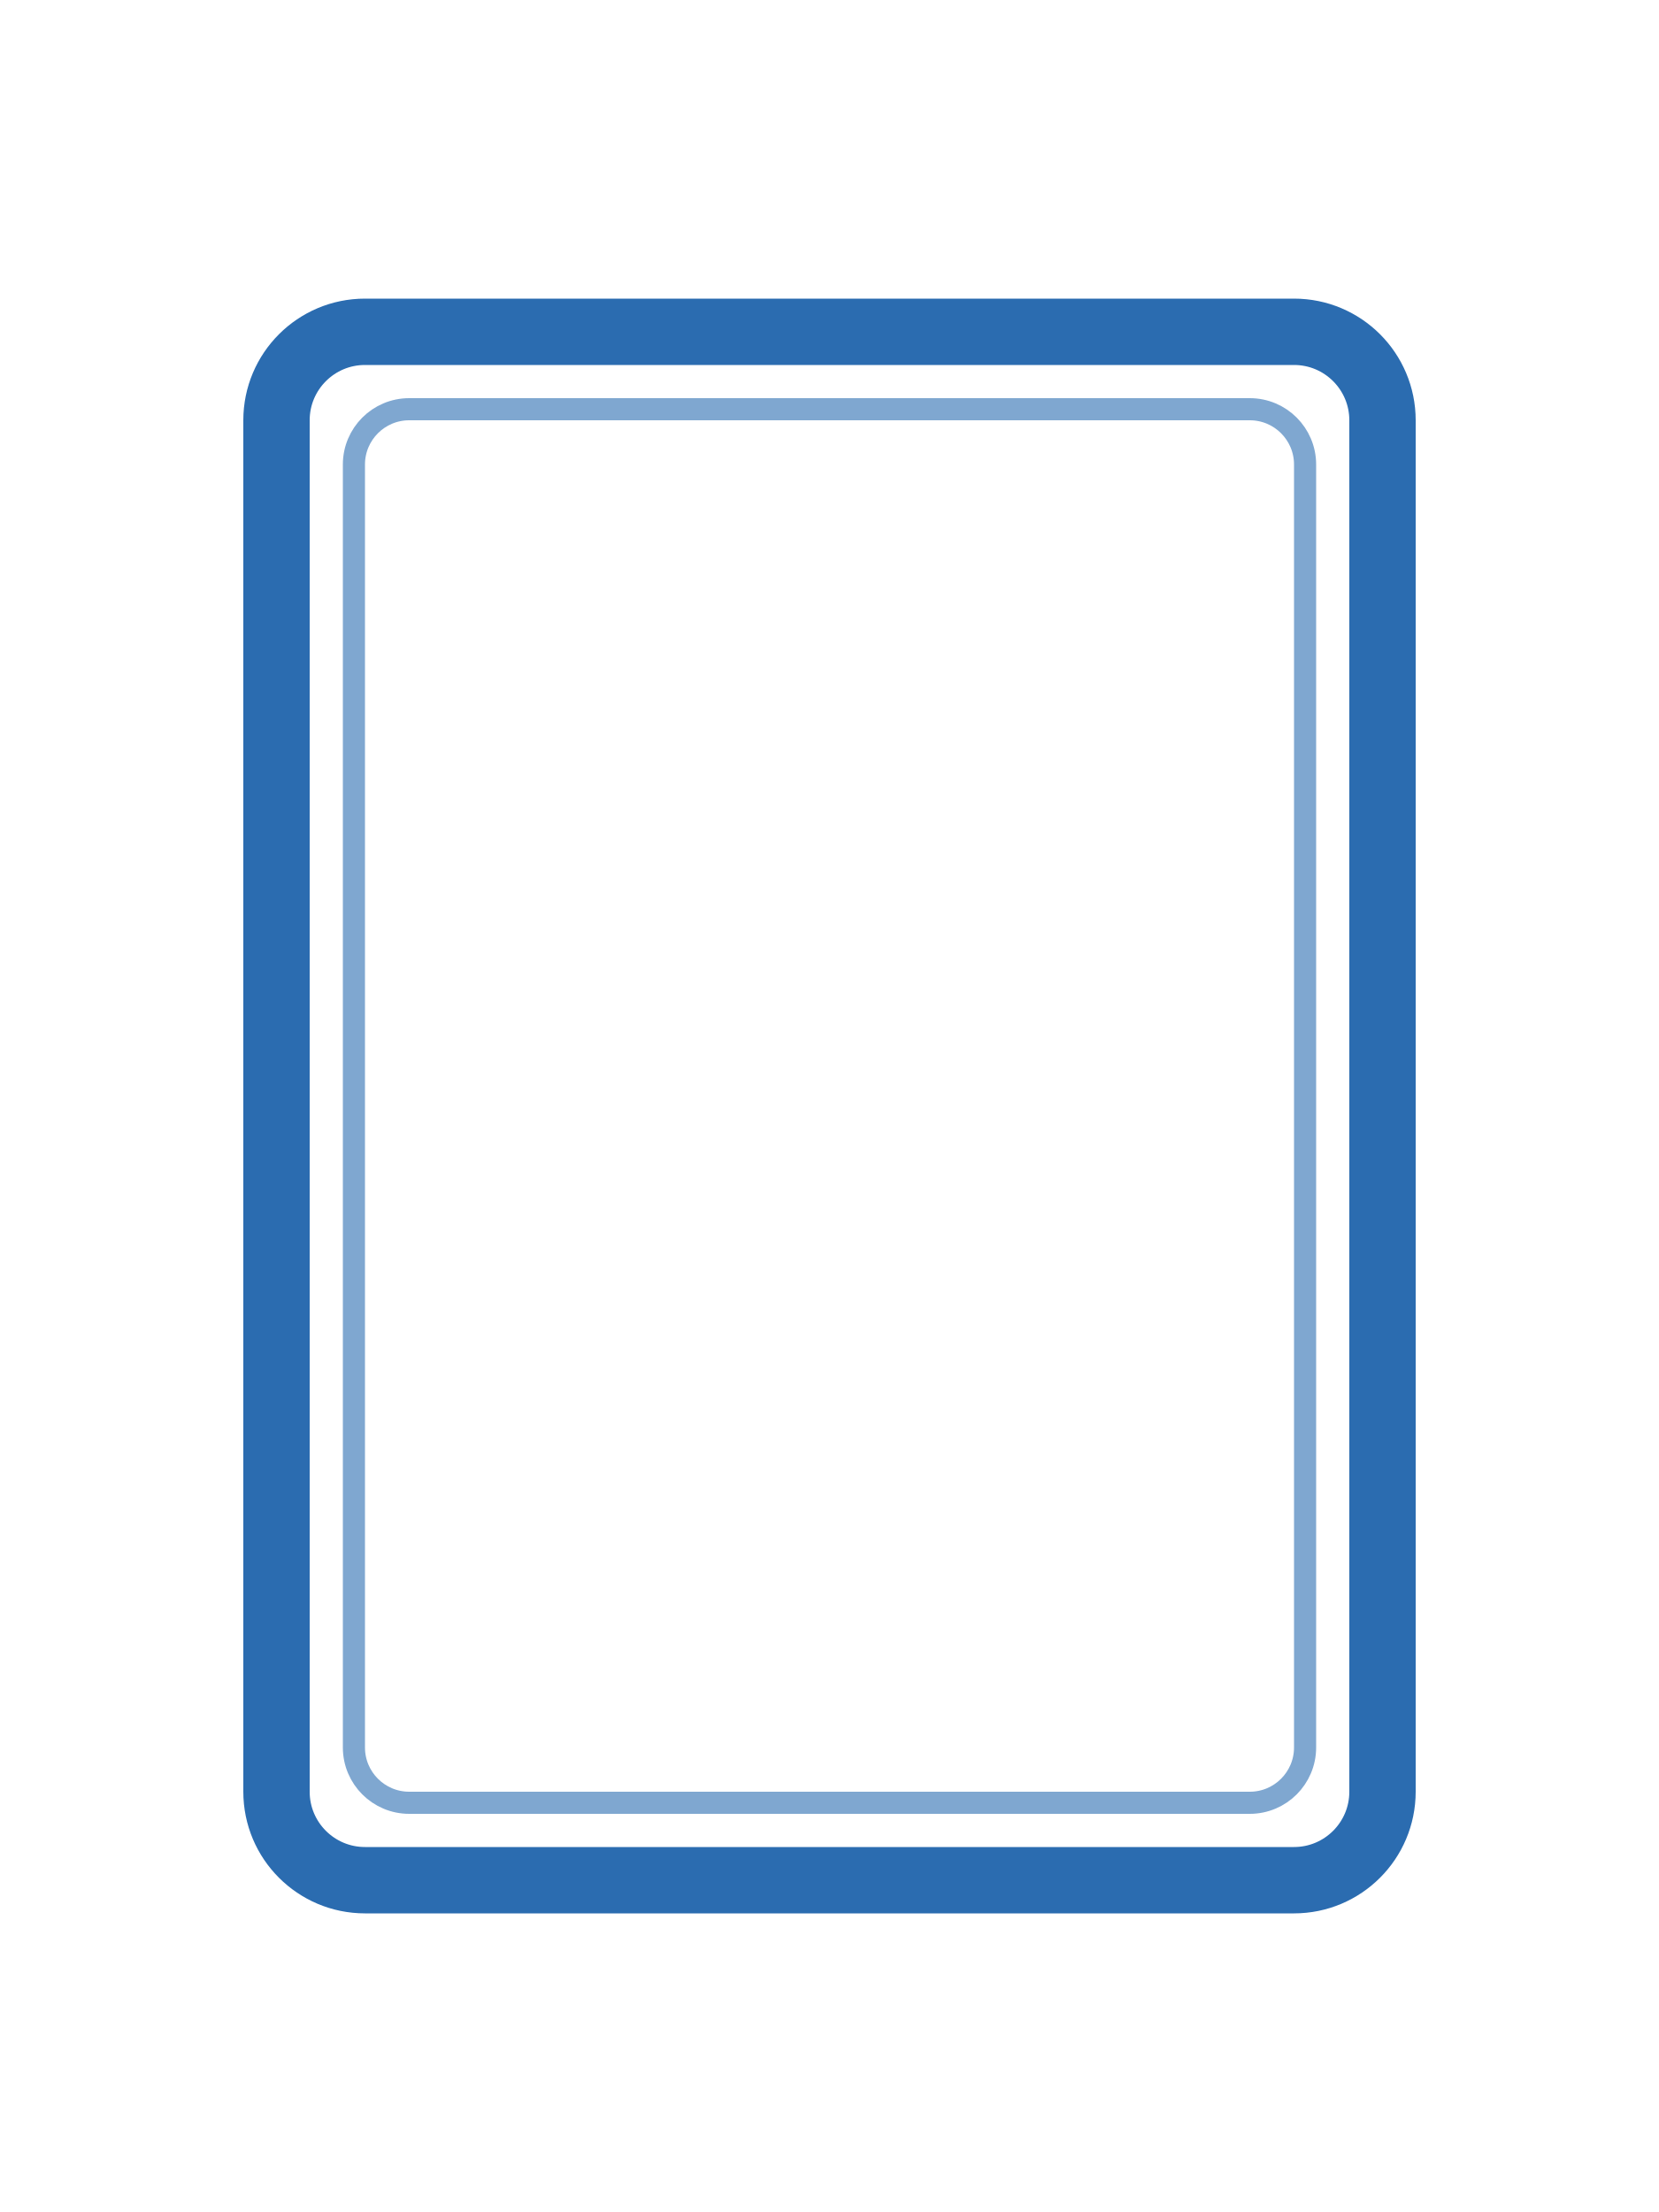
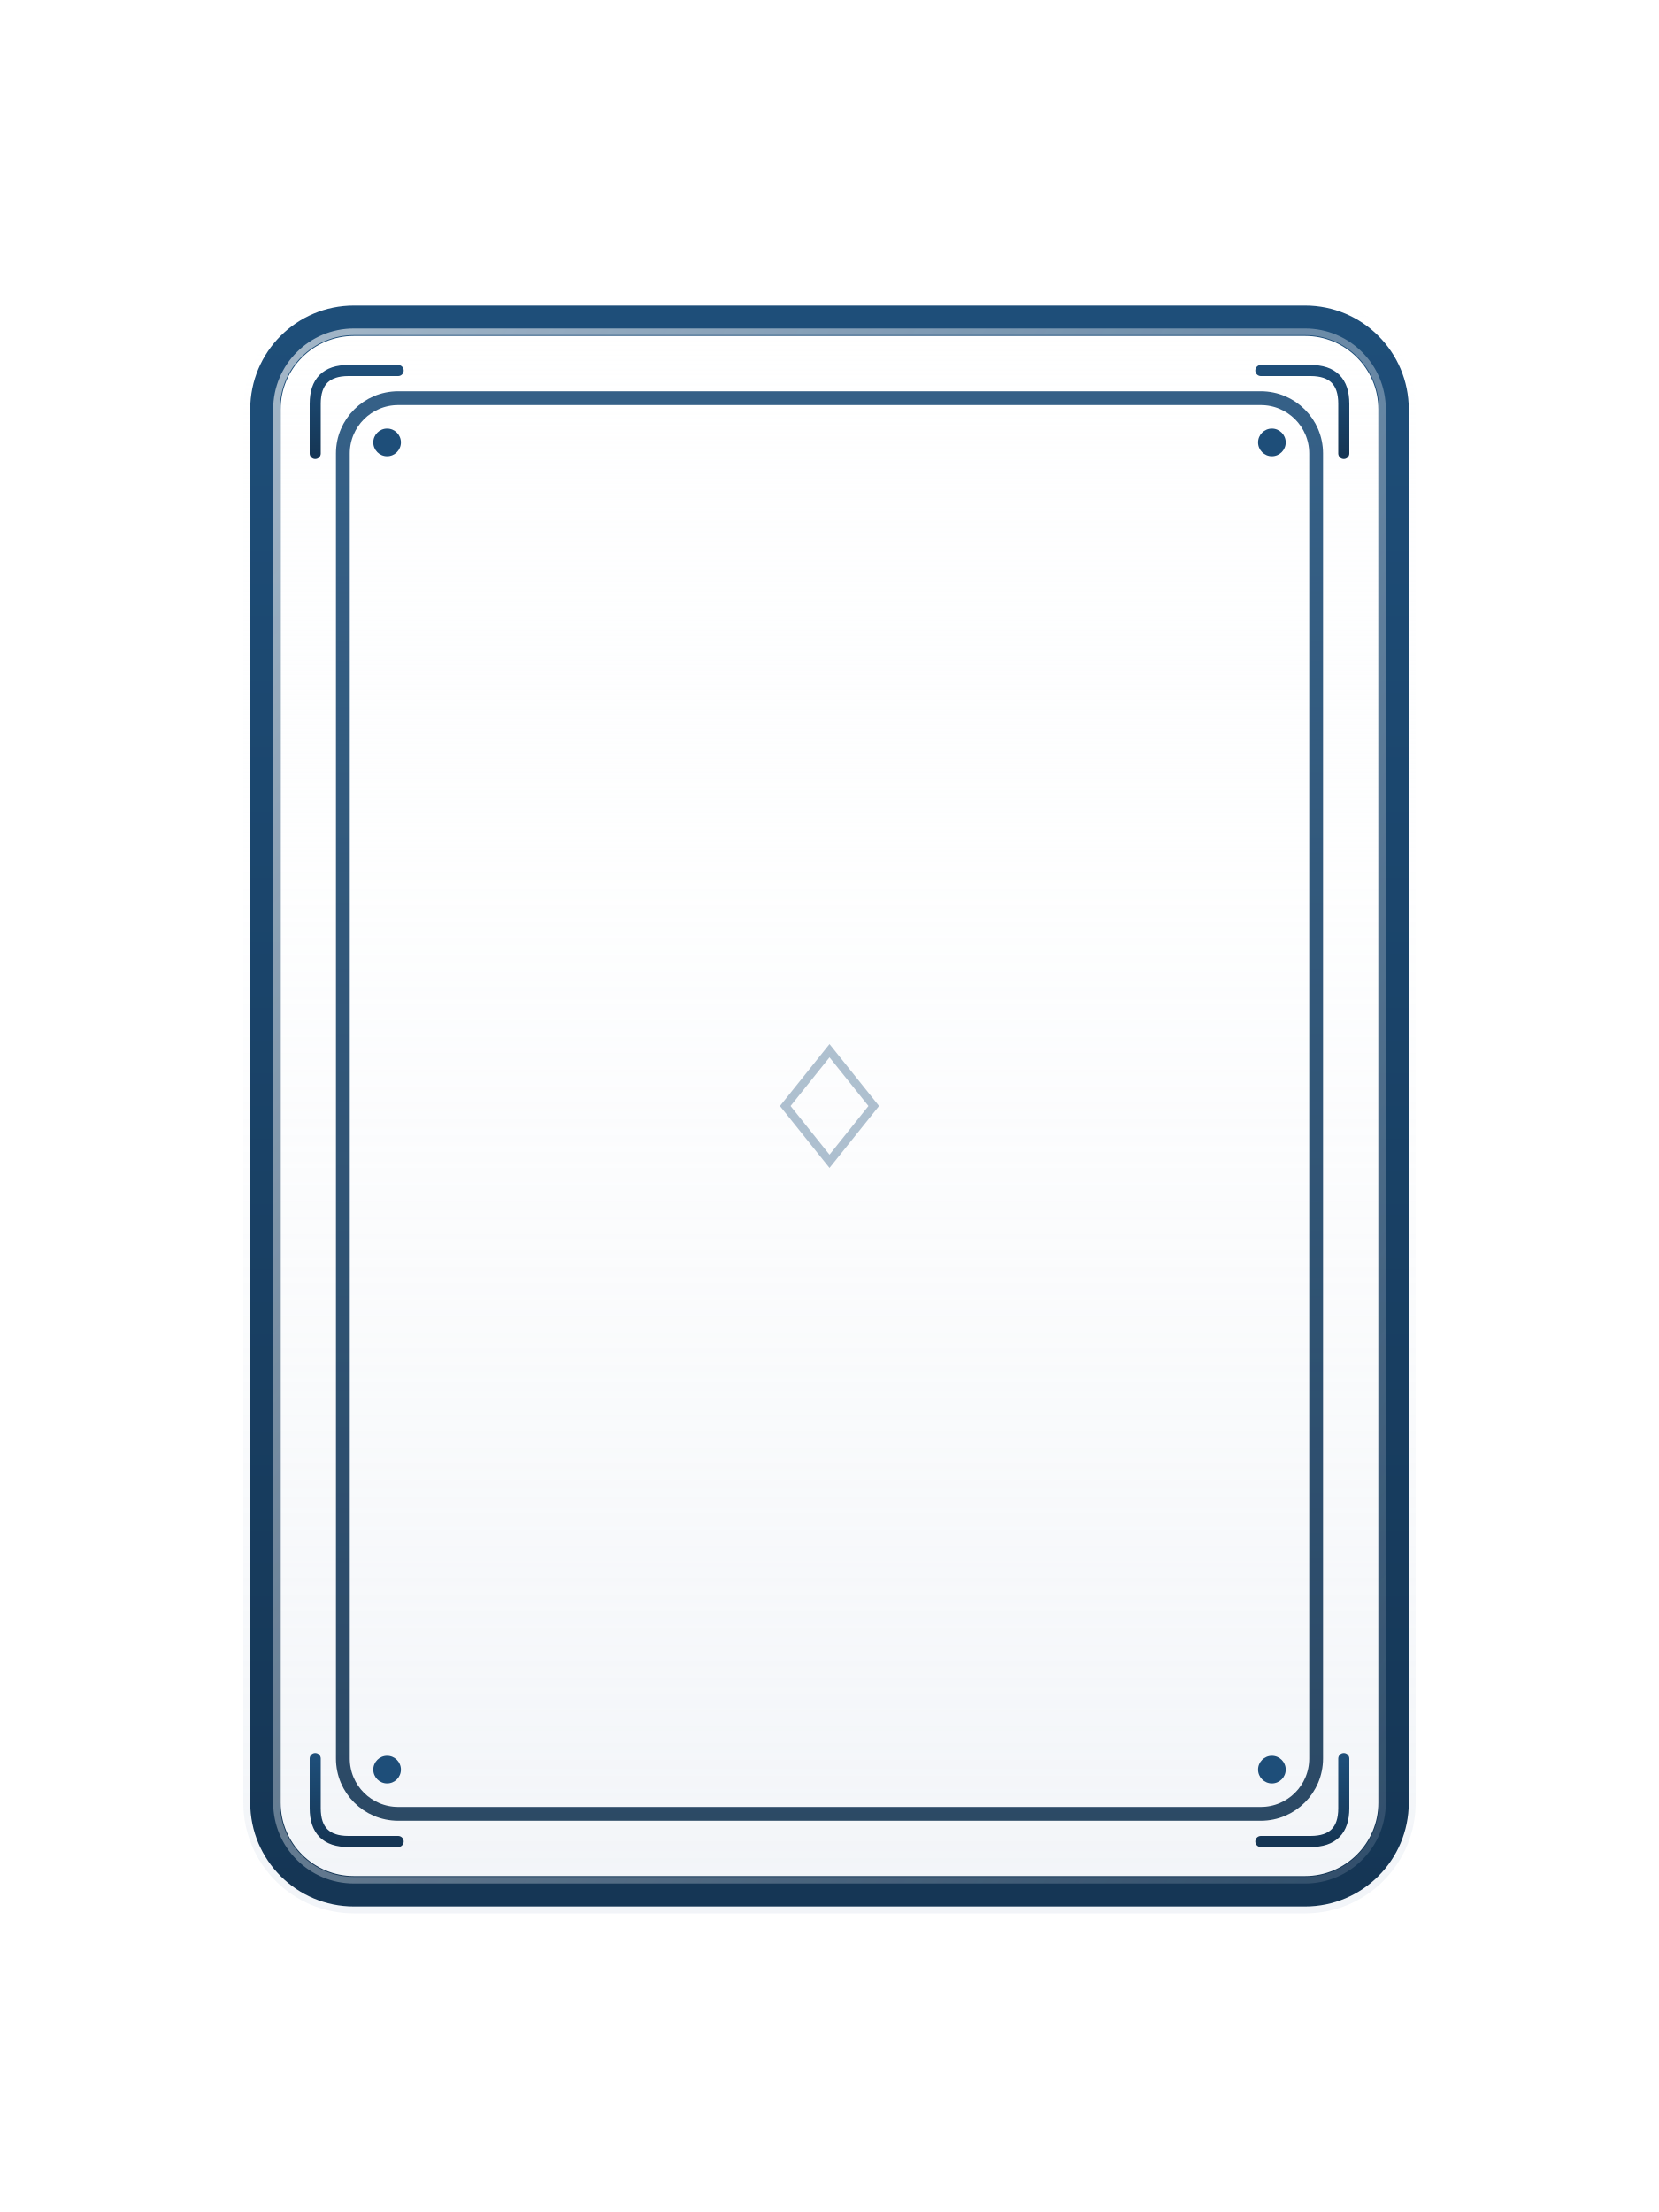
- <svg xmlns="http://www.w3.org/2000/svg" xmlns:ns1="http://www.openswatchbook.org/uri/2009/osb" width="300" height="400" viewBox="0 0 300 400" id="svg2" version="1.1">
-   <defs id="defs4">
-     <linearGradient id="linearGradient10055" ns1:paint="solid">
-       <stop style="stop-color:#000000;stop-opacity:1;" offset="0" id="stop10057" />
+ <svg xmlns="http://www.w3.org/2000/svg" viewBox="0 0 300 400" width="300" height="400">
+   <defs>
+     <linearGradient id="hakuSheen" x1="0" y1="0" x2="0" y2="1">
+       <stop offset="0%" stop-color="#ffffff" stop-opacity="0.65" />
+       <stop offset="35%" stop-color="#f8fafc" stop-opacity="0.2" />
+       <stop offset="100%" stop-color="#e2e8f0" stop-opacity="0.45" />
    </linearGradient>
-     <marker orient="auto" refY="0" refX="0" id="Arrow1Lstart" style="overflow:visible">
-       <path id="path4978" d="M 0,0 5,-5 -12.5,0 5,5 0,0 Z" style="fill:#000000;fill-opacity:1;fill-rule:evenodd;stroke:#ff5c00;stroke-width:1pt;stroke-opacity:1" transform="matrix(0.8,0,0,0.8,10,0)" />
-     </marker>
-     <clipPath clipPathUnits="userSpaceOnUse" id="clipPath4243">
-       <circle style="opacity:1;fill:#000000;fill-opacity:0.297;fill-rule:nonzero;stroke:#000000;stroke-width:19.133;stroke-linecap:butt;stroke-linejoin:round;stroke-miterlimit:4;stroke-dasharray:none;stroke-dashoffset:0;stroke-opacity:1" id="circle4245" cx="-264.66" cy="-198.207" r="293.954" />
-     </clipPath>
-     <clipPath clipPathUnits="userSpaceOnUse" id="clipPath7847">
-       <ellipse style="opacity:1;fill:#822600;fill-opacity:1;fill-rule:nonzero;stroke:none;stroke-width:12;stroke-linecap:round;stroke-linejoin:round;stroke-miterlimit:4;stroke-dasharray:none;stroke-dashoffset:0;stroke-opacity:1" id="ellipse7849" cx="394" cy="552.362" rx="349.495" ry="216" />
-     </clipPath>
-     <clipPath clipPathUnits="userSpaceOnUse" id="clipPath4243-1">
-       <circle style="opacity:1;fill:#000000;fill-opacity:0.297;fill-rule:nonzero;stroke:#000000;stroke-width:19.133;stroke-linecap:butt;stroke-linejoin:round;stroke-miterlimit:4;stroke-dasharray:none;stroke-dashoffset:0;stroke-opacity:1" id="circle4245-4" cx="-264.66" cy="-198.207" r="293.954" />
-     </clipPath>
-     <clipPath clipPathUnits="userSpaceOnUse" id="clipPath7876">
-       <circle style="opacity:1;fill:#000000;fill-opacity:0.297;fill-rule:nonzero;stroke:#000000;stroke-width:19.133;stroke-linecap:butt;stroke-linejoin:round;stroke-miterlimit:4;stroke-dasharray:none;stroke-dashoffset:0;stroke-opacity:1" id="circle7878" cx="-264.66" cy="-198.207" r="293.954" />
-     </clipPath>
-     <clipPath clipPathUnits="userSpaceOnUse" id="clipPath14693">
-       <rect style="opacity:1;fill:#a53c3c;fill-opacity:1;fill-rule:nonzero;stroke:none;stroke-width:8;stroke-linecap:round;stroke-linejoin:round;stroke-miterlimit:4;stroke-dasharray:none;stroke-dashoffset:0;stroke-opacity:1" id="rect14695" width="131.784" height="168.821" x="-332.596" y="383.498" rx="1.255" ry="3.751" transform="matrix(0.9993908,-0.03489951,0.03489951,0.9993908,0,0)" />
-     </clipPath>
-     <clipPath clipPathUnits="userSpaceOnUse" id="clipPath14952">
-       <ellipse style="opacity:1;fill:#a53c3c;fill-opacity:1;fill-rule:nonzero;stroke:none;stroke-width:7;stroke-linecap:round;stroke-linejoin:round;stroke-miterlimit:4;stroke-dasharray:none;stroke-dashoffset:0;stroke-opacity:1" id="ellipse14954" cx="-271.344" cy="647.256" rx="69.057" ry="116.911" transform="matrix(0.9993908,-0.03489951,0.03489951,0.9993908,0,0)" />
-     </clipPath>
-     <pattern y="0" x="0" height="6" width="6" patternUnits="userSpaceOnUse" id="EMFhbasepattern" />
+     <linearGradient id="innerBevel" x1="0" y1="0" x2="1" y2="1">
+       <stop offset="0%" stop-color="#ffffff" stop-opacity="0.8" />
+       <stop offset="100%" stop-color="#cbd5e1" stop-opacity="0.2" />
+     </linearGradient>
+     <linearGradient id="frameGrad" x1="0" y1="0" x2="0" y2="1">
+       <stop offset="0%" stop-color="#1e4e79" />
+       <stop offset="100%" stop-color="#153655" />
+     </linearGradient>
  </defs>
-   <g id="layer1" transform="translate(0,-652.3622)">
-     <rect x="50" y="712.362" width="200" height="280" rx="16" ry="16" fill="none" stroke="#2b6cb0" stroke-width="12" stroke-linejoin="round" />
-     <rect x="64" y="726.362" width="172" height="252" rx="10" ry="10" fill="none" stroke="#2b6cb0" stroke-width="4" stroke-opacity="0.6" stroke-linejoin="round" />
-   </g>
+   <rect x="44" y="54" width="212" height="292" rx="20" ry="20" fill="url(#hakuSheen)" />
+   <rect x="48" y="58" width="204" height="284" rx="16" ry="16" fill="none" stroke="url(#frameGrad)" stroke-width="5.5" stroke-linejoin="round" />
+   <rect x="50" y="60" width="200" height="280" rx="14" ry="14" fill="none" stroke="url(#innerBevel)" stroke-width="1.2" opacity="0.75" />
+   <rect x="62" y="72" width="176" height="256" rx="10" ry="10" fill="none" stroke="url(#frameGrad)" stroke-width="2.5" stroke-opacity="0.9" stroke-linejoin="round" />
+   <path d="M 57 82 L 57 73 Q 57 67 63 67 L 72 67" fill="none" stroke="url(#frameGrad)" stroke-width="2" stroke-linecap="round" />
+   <circle cx="70" cy="80" r="2.5" fill="#1e4e79" />
+   <path d="M 243 82 L 243 73 Q 243 67 237 67 L 228 67" fill="none" stroke="url(#frameGrad)" stroke-width="2" stroke-linecap="round" />
+   <circle cx="230" cy="80" r="2.5" fill="#1e4e79" />
+   <path d="M 57 318 L 57 327 Q 57 333 63 333 L 72 333" fill="none" stroke="url(#frameGrad)" stroke-width="2" stroke-linecap="round" />
+   <circle cx="70" cy="320" r="2.5" fill="#1e4e79" />
+   <path d="M 243 318 L 243 327 Q 243 333 237 333 L 228 333" fill="none" stroke="url(#frameGrad)" stroke-width="2" stroke-linecap="round" />
+   <circle cx="230" cy="320" r="2.5" fill="#1e4e79" />
+   <path d="M 150 190 L 158 200 L 150 210 L 142 200 Z" fill="none" stroke="#1e4e79" stroke-width="1.5" stroke-opacity="0.35" />
</svg>
